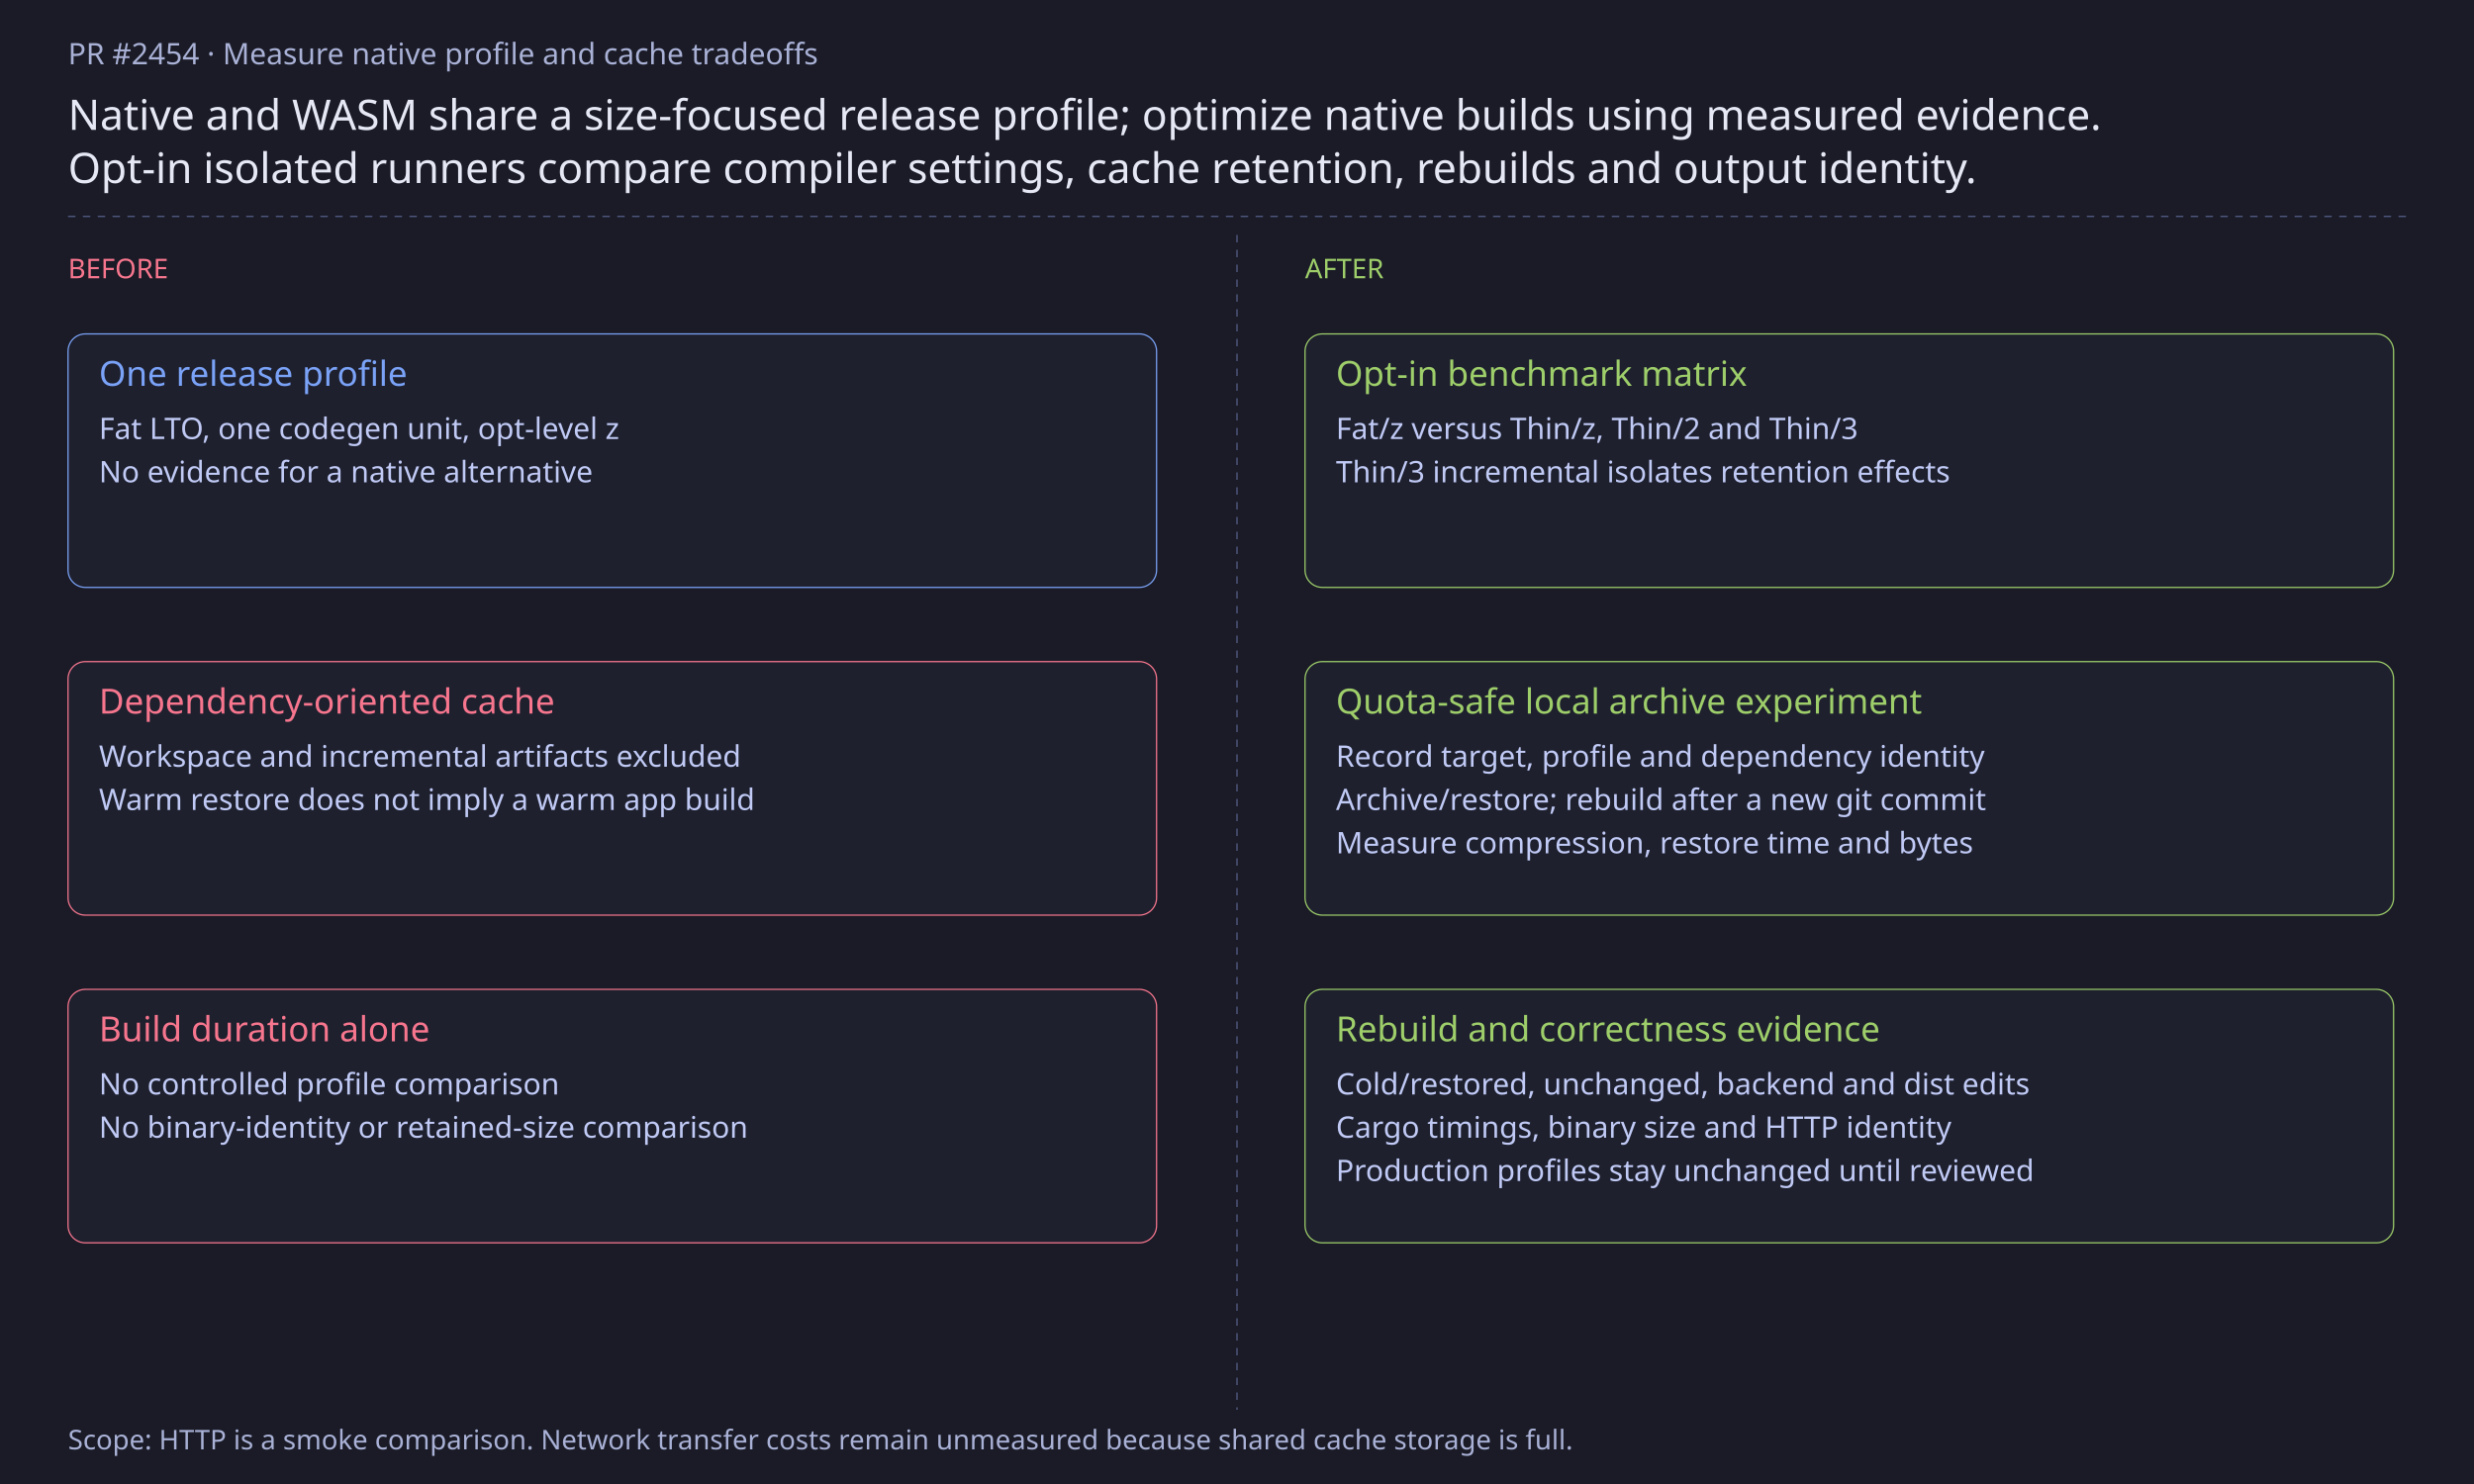
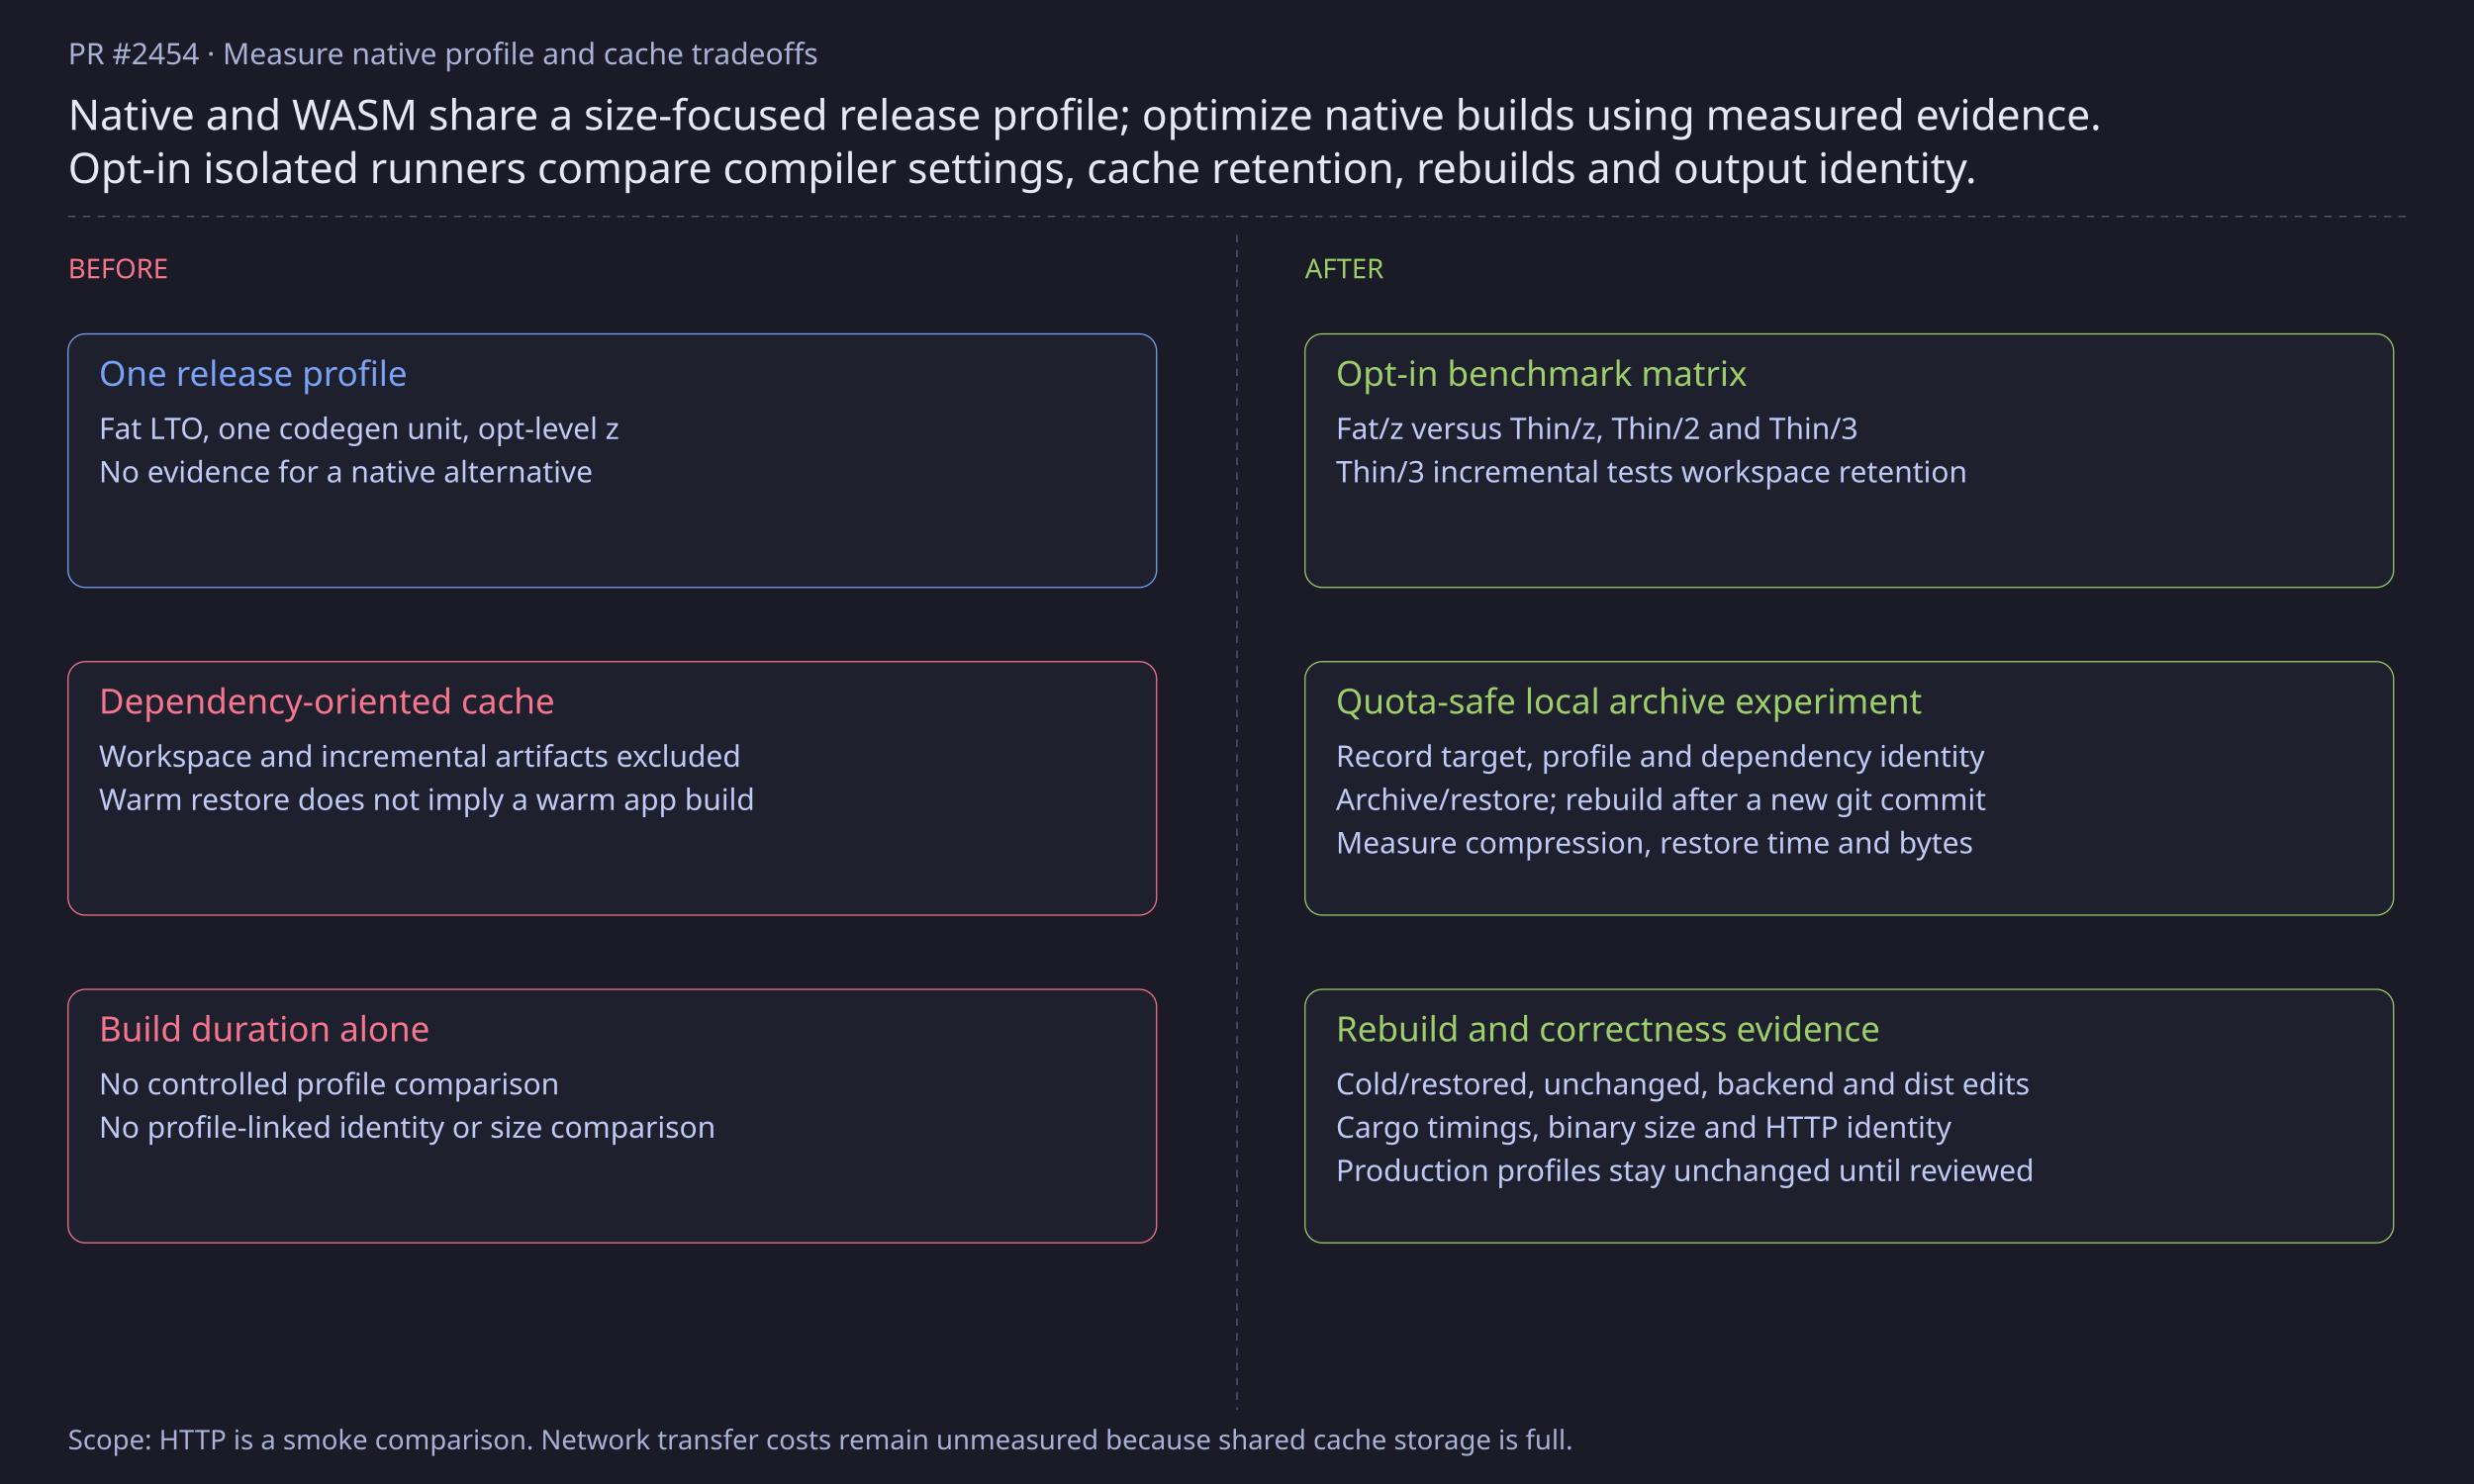
<svg xmlns="http://www.w3.org/2000/svg" width="2000" height="1200" viewBox="0 0 2000 1200">
  <rect width="2000" height="1200" fill="#1a1b26" />
  <text x="55" y="52" font-family="sans-serif" font-size="24" fill="#a9b1d6">PR #2454 · Measure native profile and cache tradeoffs</text>
  <text x="55" y="105" font-family="sans-serif" font-size="34" fill="#e6e9f5">Native and WASM share a size-focused release profile; optimize native builds using measured evidence.</text>
  <text x="55" y="148" font-family="sans-serif" font-size="34" fill="#e6e9f5">Opt-in isolated runners compare compiler settings, cache retention, rebuilds and output identity.</text>
  <path d="M55 175 H1945 M1000 190 V1140" stroke="#565f89" stroke-dasharray="6 6" />
  <text x="55" y="225" font-family="sans-serif" font-size="22" fill="#f7768e">BEFORE</text>
  <text x="1055" y="225" font-family="sans-serif" font-size="22" fill="#9ece6a">AFTER</text>
  <rect x="55" y="270" width="880" height="205" rx="14" fill="#1e202e" stroke="#7aa2f7" />
  <text x="80" y="312" font-family="sans-serif" font-size="28" fill="#7aa2f7">One release profile</text>
  <text x="80" y="355" font-family="sans-serif" font-size="24" fill="#c0caf5">Fat LTO, one codegen unit, opt-level z</text>
  <text x="80" y="390" font-family="sans-serif" font-size="24" fill="#c0caf5">No evidence for a native alternative</text>
  <rect x="55" y="535" width="880" height="205" rx="14" fill="#1e202e" stroke="#f7768e" />
  <text x="80" y="577" font-family="sans-serif" font-size="28" fill="#f7768e">Dependency-oriented cache</text>
  <text x="80" y="620" font-family="sans-serif" font-size="24" fill="#c0caf5">Workspace and incremental artifacts excluded</text>
  <text x="80" y="655" font-family="sans-serif" font-size="24" fill="#c0caf5">Warm restore does not imply a warm app build</text>
  <rect x="55" y="800" width="880" height="205" rx="14" fill="#1e202e" stroke="#f7768e" />
  <text x="80" y="842" font-family="sans-serif" font-size="28" fill="#f7768e">Build duration alone</text>
  <text x="80" y="885" font-family="sans-serif" font-size="24" fill="#c0caf5">No controlled profile comparison</text>
-   <text x="80" y="920" font-family="sans-serif" font-size="24" fill="#c0caf5">No binary-identity or retained-size comparison</text>
+   <text x="80" y="920" font-family="sans-serif" font-size="24" fill="#c0caf5">No profile-linked identity or size comparison</text>
  <rect x="1055" y="270" width="880" height="205" rx="14" fill="#1e202e" stroke="#9ece6a" />
  <text x="1080" y="312" font-family="sans-serif" font-size="28" fill="#9ece6a">Opt-in benchmark matrix</text>
  <text x="1080" y="355" font-family="sans-serif" font-size="24" fill="#c0caf5">Fat/z versus Thin/z, Thin/2 and Thin/3</text>
-   <text x="1080" y="390" font-family="sans-serif" font-size="24" fill="#c0caf5">Thin/3 incremental isolates retention effects</text>
+   <text x="1080" y="390" font-family="sans-serif" font-size="24" fill="#c0caf5">Thin/3 incremental tests workspace retention</text>
  <rect x="1055" y="535" width="880" height="205" rx="14" fill="#1e202e" stroke="#9ece6a" />
  <text x="1080" y="577" font-family="sans-serif" font-size="28" fill="#9ece6a">Quota-safe local archive experiment</text>
  <text x="1080" y="620" font-family="sans-serif" font-size="24" fill="#c0caf5">Record target, profile and dependency identity</text>
  <text x="1080" y="655" font-family="sans-serif" font-size="24" fill="#c0caf5">Archive/restore; rebuild after a new git commit</text>
  <text x="1080" y="690" font-family="sans-serif" font-size="24" fill="#c0caf5">Measure compression, restore time and bytes</text>
  <rect x="1055" y="800" width="880" height="205" rx="14" fill="#1e202e" stroke="#9ece6a" />
  <text x="1080" y="842" font-family="sans-serif" font-size="28" fill="#9ece6a">Rebuild and correctness evidence</text>
  <text x="1080" y="885" font-family="sans-serif" font-size="24" fill="#c0caf5">Cold/restored, unchanged, backend and dist edits</text>
  <text x="1080" y="920" font-family="sans-serif" font-size="24" fill="#c0caf5">Cargo timings, binary size and HTTP identity</text>
  <text x="1080" y="955" font-family="sans-serif" font-size="24" fill="#c0caf5">Production profiles stay unchanged until reviewed</text>
  <text x="55" y="1172" font-family="sans-serif" font-size="22" fill="#a9b1d6">Scope: HTTP is a smoke comparison. Network transfer costs remain unmeasured because shared cache storage is full.</text>
</svg>
